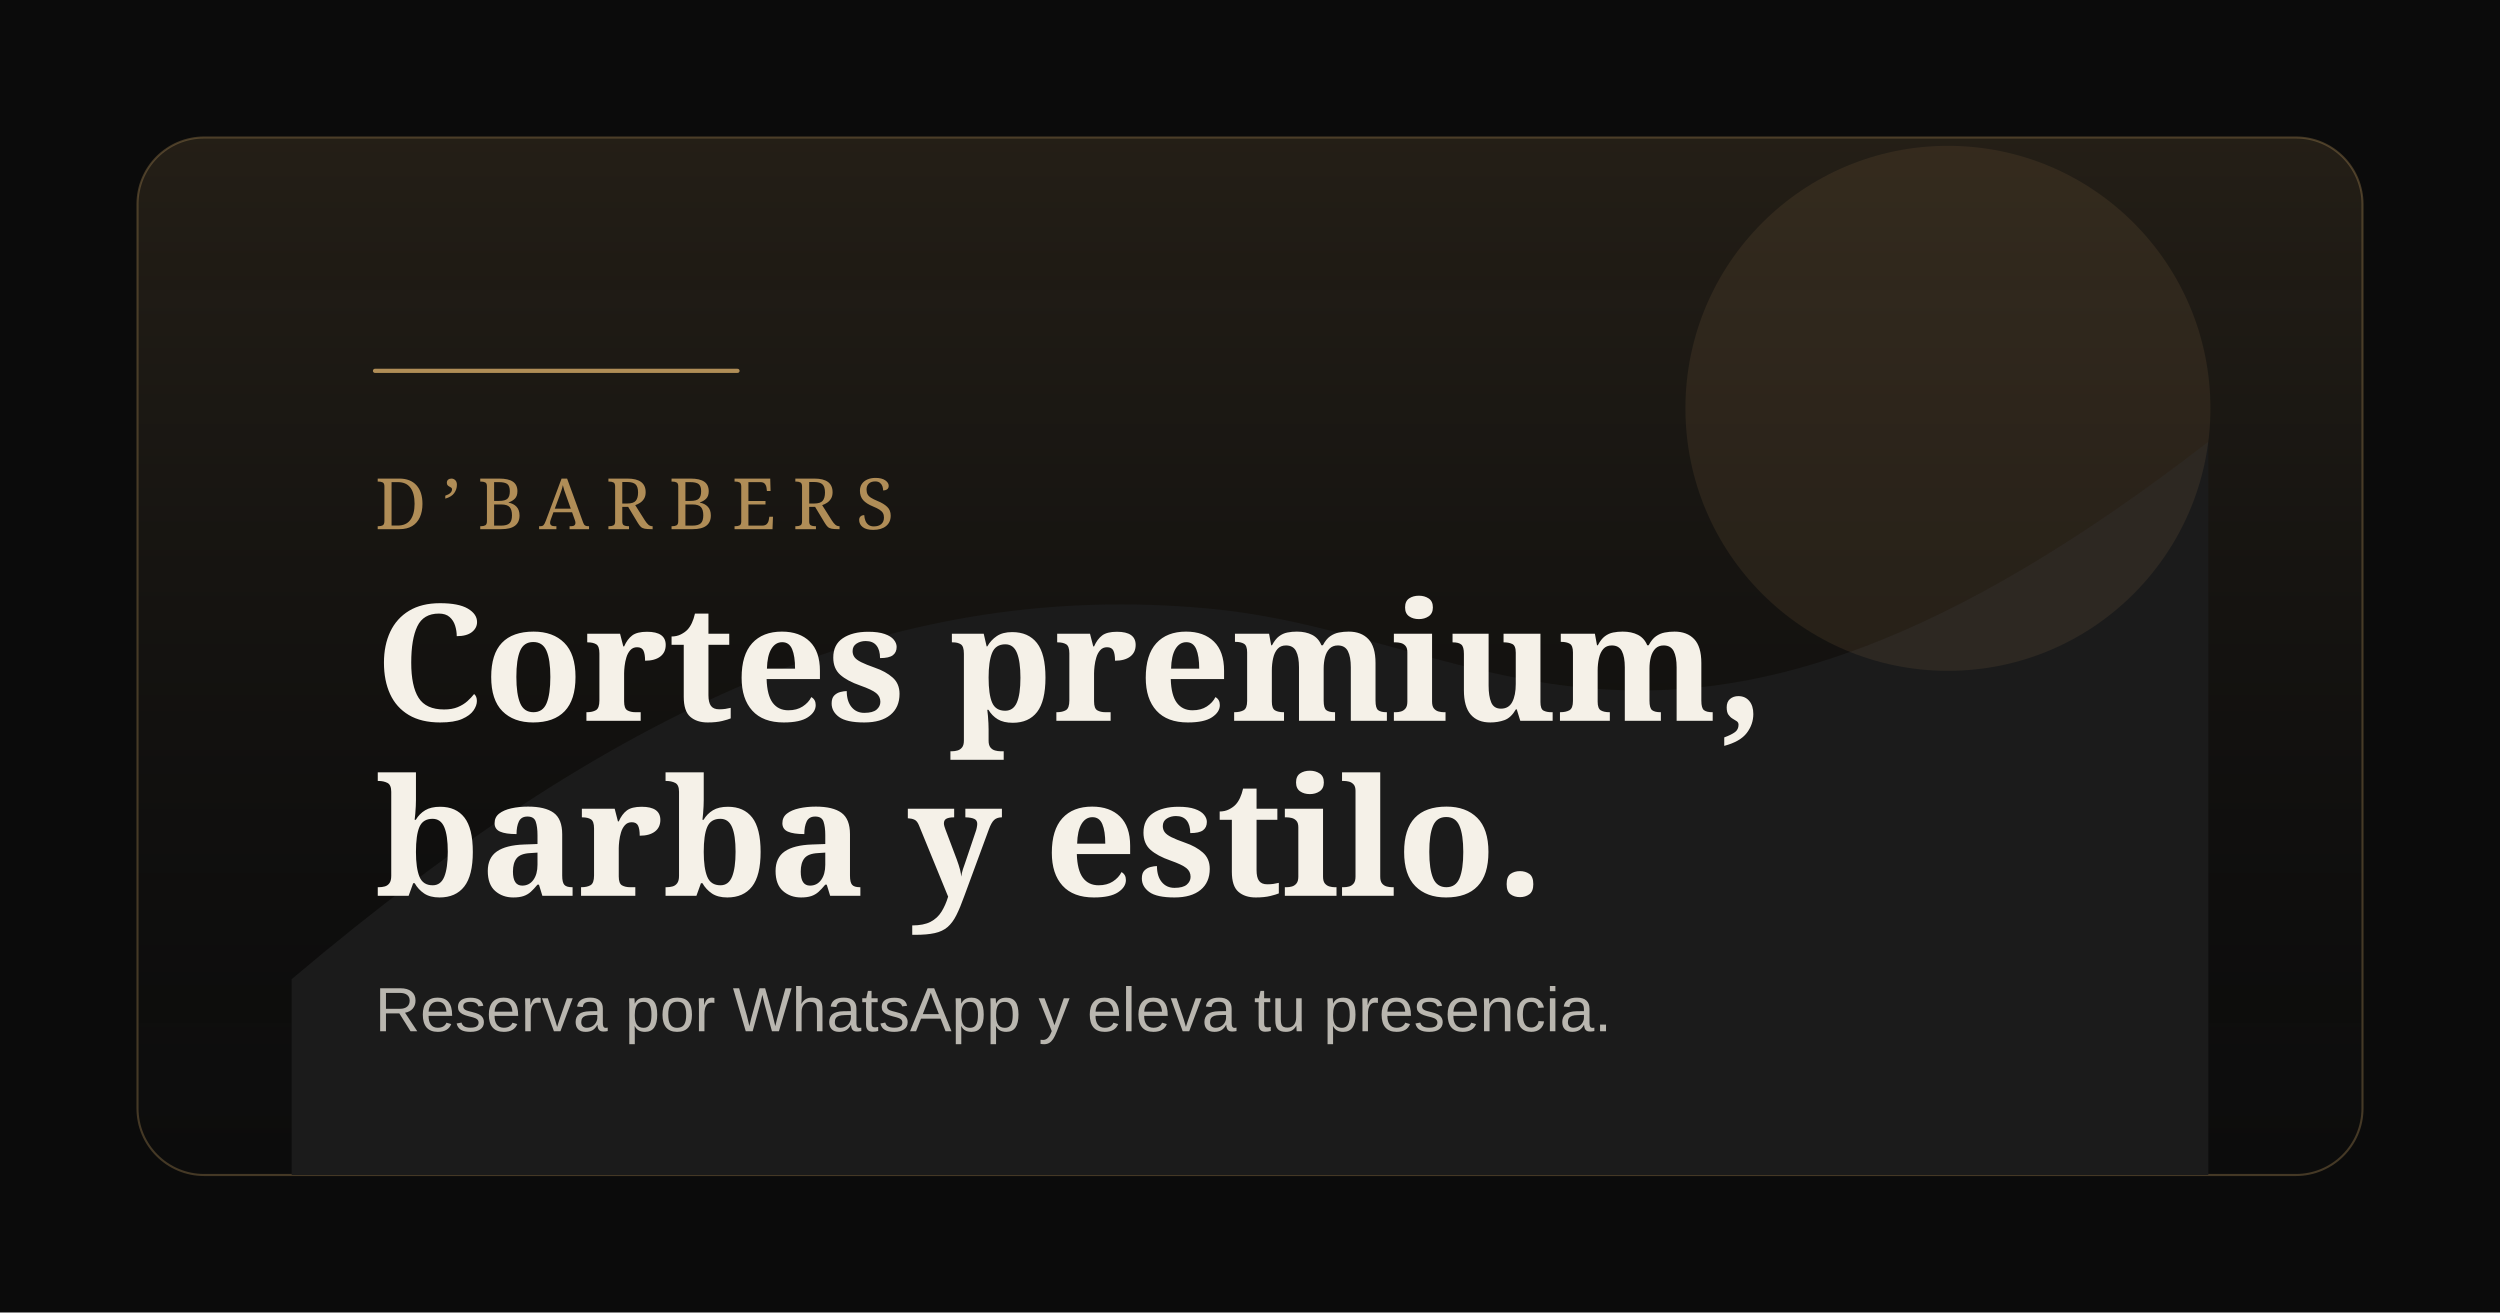
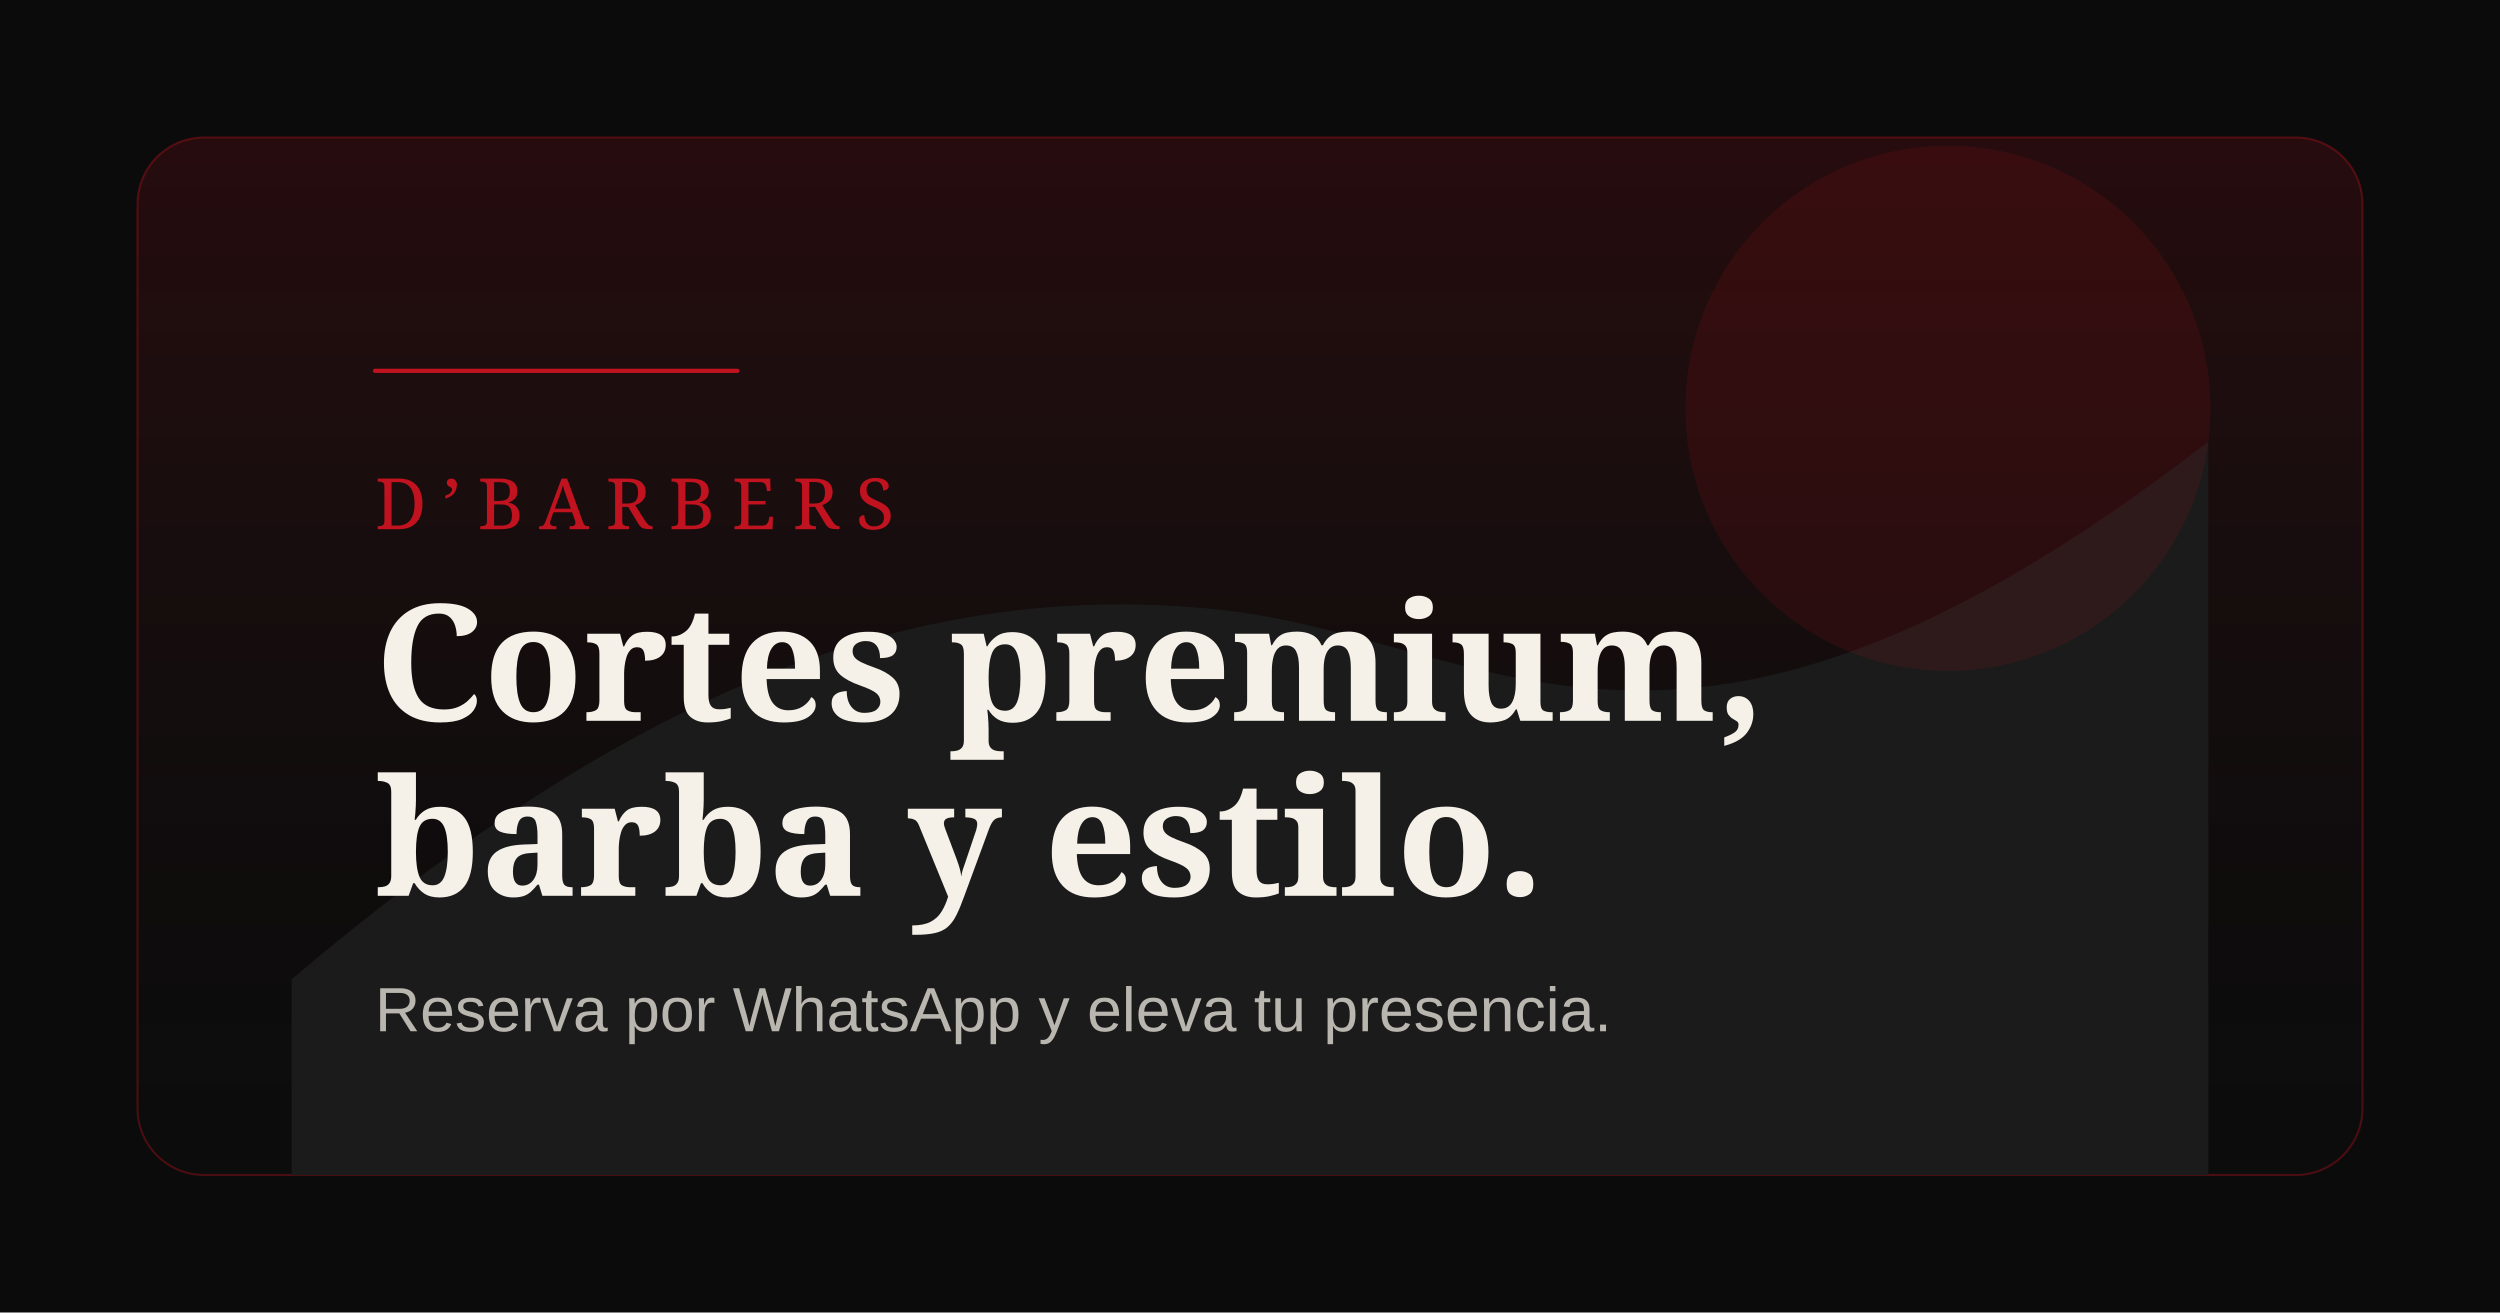
<svg xmlns="http://www.w3.org/2000/svg" width="1200" height="630" viewBox="0 0 1200 630" fill="none">
  <rect width="1200" height="630" fill="#0B0B0B" />
-   <rect x="66" y="66" width="1068" height="498" rx="32" fill="url(#paint0_linear)" fill-opacity="0.22" stroke="#B08D57" stroke-opacity="0.35" />
+   <rect x="66" y="66" width="1068" height="498" rx="32" fill="url(#paint0_linear)" fill-opacity="0.22" stroke="#C1121F" stroke-opacity="0.35" />
  <path d="M140 470C302 333 435 279 579 292C715 304 803 411 1060 212V564H140V470Z" fill="#1B1B1B" />
-   <circle cx="935" cy="196" r="126" fill="#B08D57" fill-opacity="0.12" />
-   <path d="M180 178H354" stroke="#B08D57" stroke-width="2" stroke-linecap="round" />
-   <text x="180" y="254" fill="#B08D57" font-family="Georgia, serif" font-size="34" letter-spacing="8">D’BARBERS</text>
+   <circle cx="935" cy="196" r="126" fill="#C1121F" fill-opacity="0.12" />
+   <path d="M180 178H354" stroke="#C1121F" stroke-width="2" stroke-linecap="round" />
+   <text x="180" y="254" fill="#C1121F" font-family="Georgia, serif" font-size="34" letter-spacing="8">D’BARBERS</text>
  <text x="180" y="346" fill="#F5F1E8" font-family="Georgia, serif" font-size="78" font-weight="600">Cortes premium,</text>
  <text x="180" y="430" fill="#F5F1E8" font-family="Georgia, serif" font-size="78" font-weight="600">barba y estilo.</text>
  <text x="180" y="495" fill="#F5F1E8" fill-opacity="0.72" font-family="Arial, sans-serif" font-size="30">Reserva por WhatsApp y eleva tu presencia.</text>
  <defs>
    <linearGradient id="paint0_linear" x1="600" y1="66" x2="600" y2="564" gradientUnits="userSpaceOnUse">
-       <stop stop-color="#B08D57" stop-opacity="0.7" />
+       <stop stop-color="#C1121F" stop-opacity="0.7" />
      <stop offset="1" stop-color="#2A2A2A" stop-opacity="0.12" />
    </linearGradient>
  </defs>
</svg>
